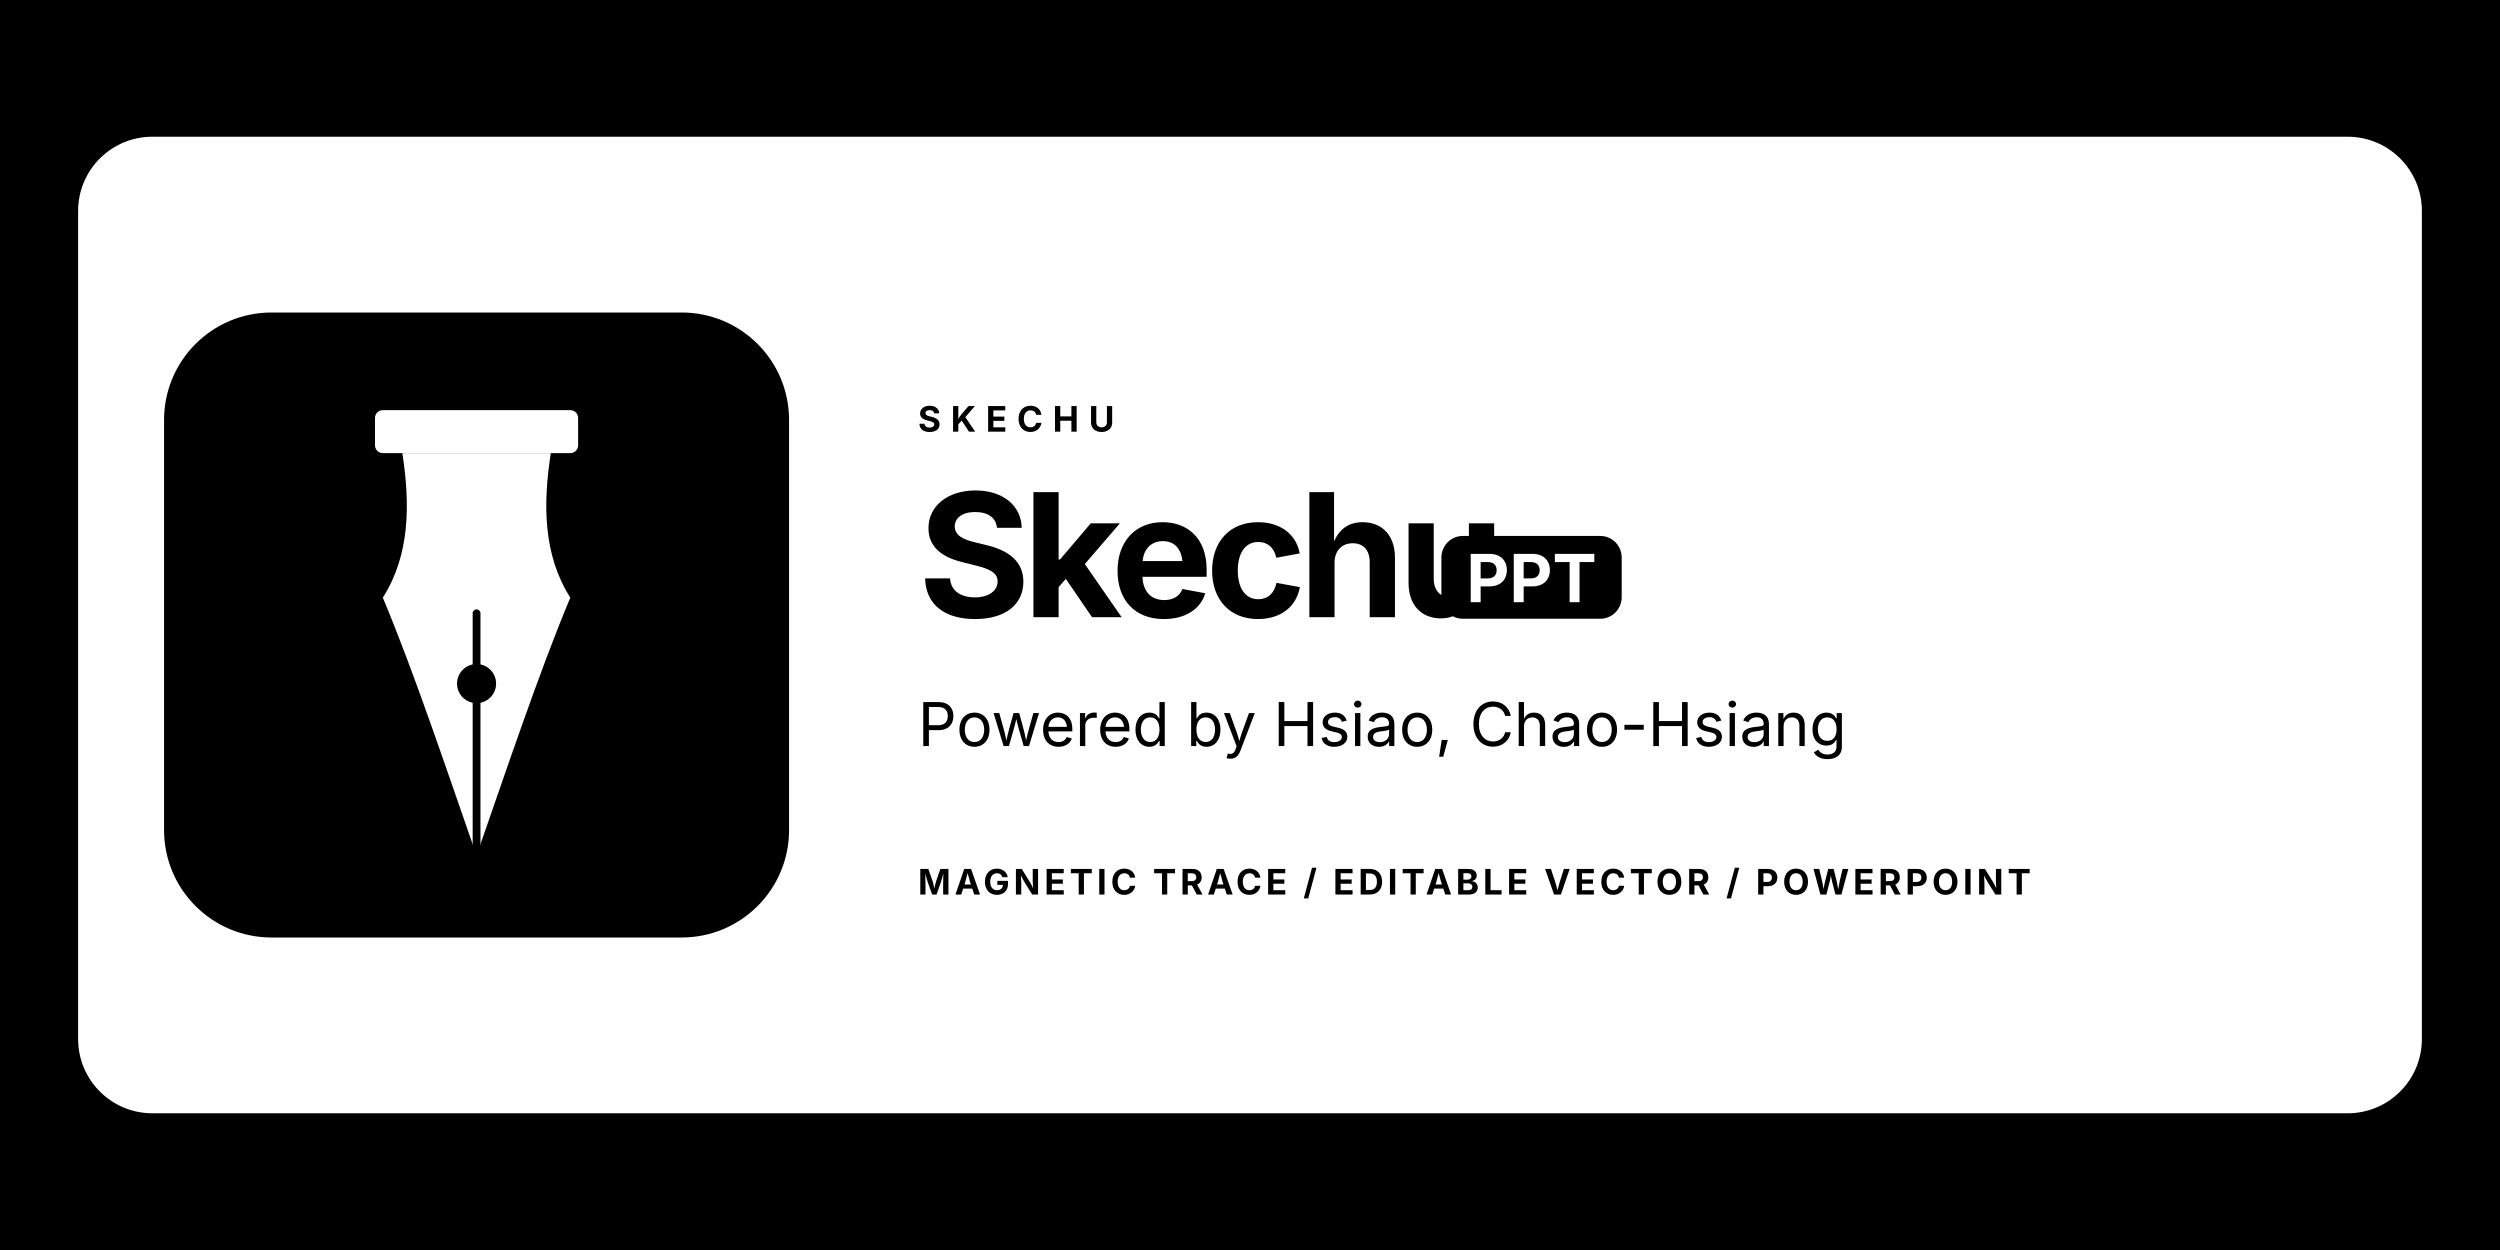
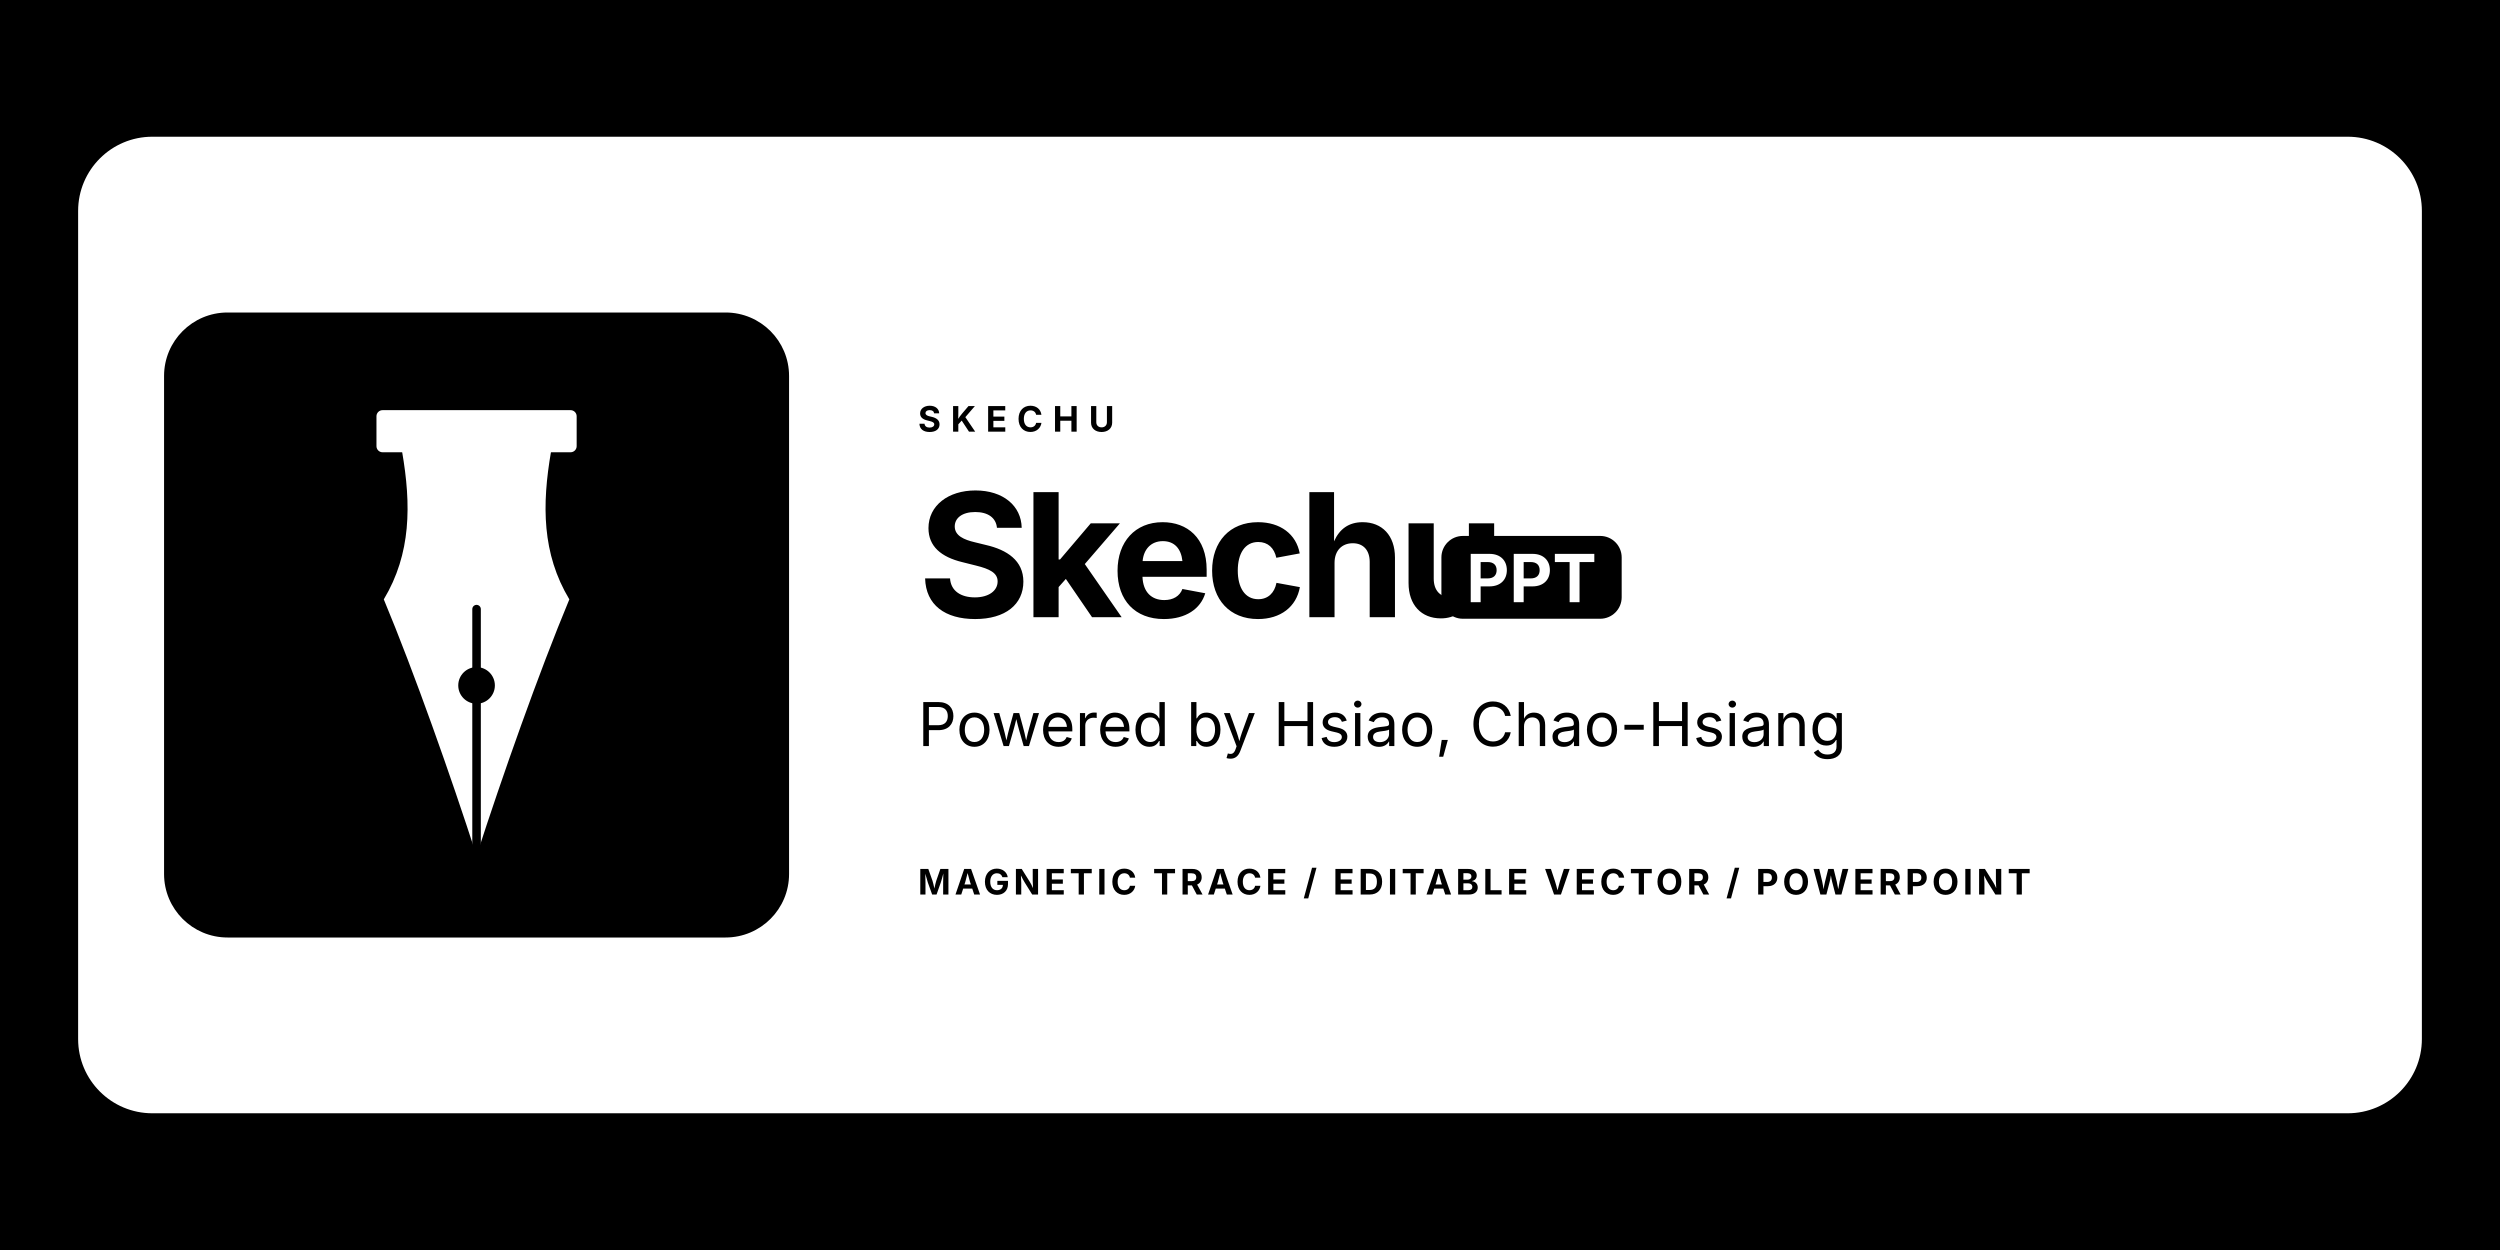
<svg xmlns="http://www.w3.org/2000/svg" viewBox="0 0 1280 640" role="img" aria-labelledby="title desc">
  <rect width="1280" height="640" fill="#000" />
  <rect x="40" y="70" width="1200" height="500" rx="38" fill="#fff" />
-   <rect x="84" y="160" width="320" height="320" rx="55" fill="#000" />
-   <g transform="translate(84 160) scale(2)" fill="#fff">
-     <rect x="54" y="25" width="52" height="11" rx="2" />
-     <path d="M61 36 C63 49 63 62 56 73 C64 92 73 119 80 139 C87 119 96 92 104 73 C97 62 97 49 99 36 Z" />
-   </g>
-   <g transform="translate(84 160) scale(2)" fill="#000">
-     <rect x="79" y="76" width="2" height="63" rx="1" />
-     <circle cx="80" cy="95" r="5" />
+   <g transform="translate(84 160) scale(.3125)">
+     <rect width="1024" height="1024" rx="104" fill="#000" />
+     <path fill="#fff" d="M390 228 C405 315 405 395 360 470 C410 590 470 760 512 890 C554 760 614 590 664 470 C619 395 619 315 634 228Z" />
+     <rect x="348" y="160" width="328" height="69" rx="10" fill="#fff" />
+     <path d="M512 486V890" stroke="#000" stroke-width="14" stroke-linecap="round" />
+     <circle cx="512" cy="611" r="30" fill="#000" />
  </g>
  <text x="470" y="221" font-family="Segoe UI,Inter,Arial,sans-serif" font-size="18" font-weight="700" letter-spacing="5" fill="#000">SKECHU</text>
  <text x="470" y="316" font-family="Segoe UI,Inter,Arial,sans-serif" font-size="88" font-weight="700" letter-spacing="-4" fill="#000">Skechu</text>
  <rect x="738" y="274.4" width="92.3" height="42.4" rx="11" fill="#000" />
  <text x="784.15" y="295.6" text-anchor="middle" dominant-baseline="middle" font-family="Segoe UI,Inter,Arial,sans-serif" font-size="34" font-weight="700" fill="#fff">PPT</text>
  <text x="470" y="382" font-family="Segoe UI,Inter,Arial,sans-serif" font-size="31" fill="#000">Powered by Hsiao, Chao-Hsiang</text>
  <text x="470" y="458" font-family="Segoe UI,Inter,Arial,sans-serif" font-size="18" font-weight="700" letter-spacing="2" fill="#000">MAGNETIC TRACE  /  EDITABLE VECTOR  /  POWERPOINT</text>
</svg>
